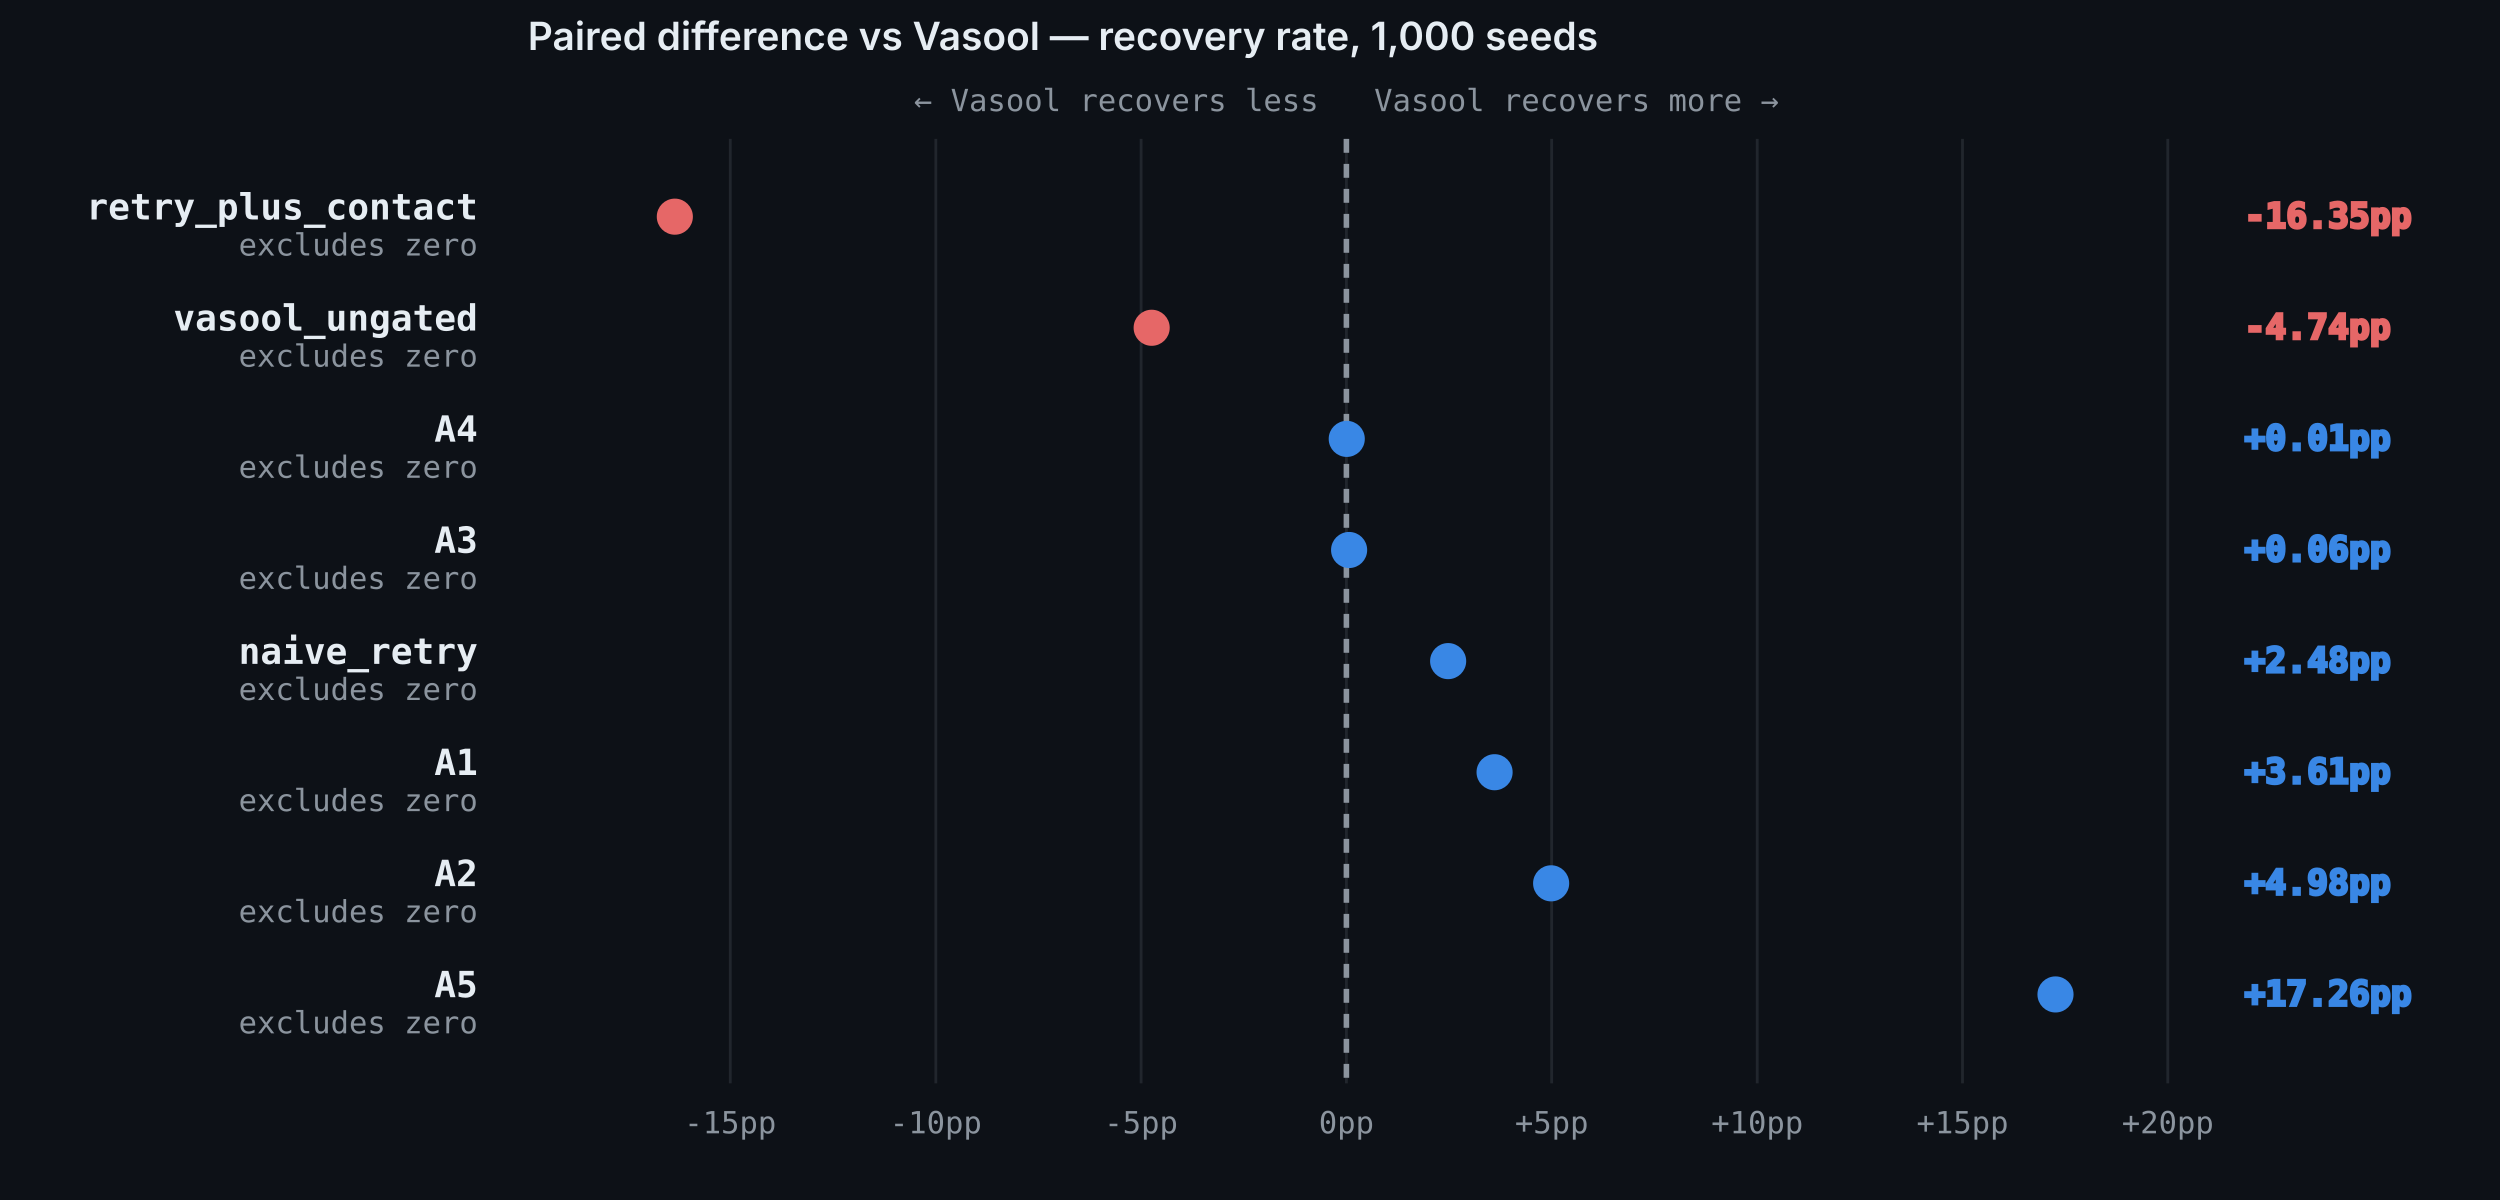
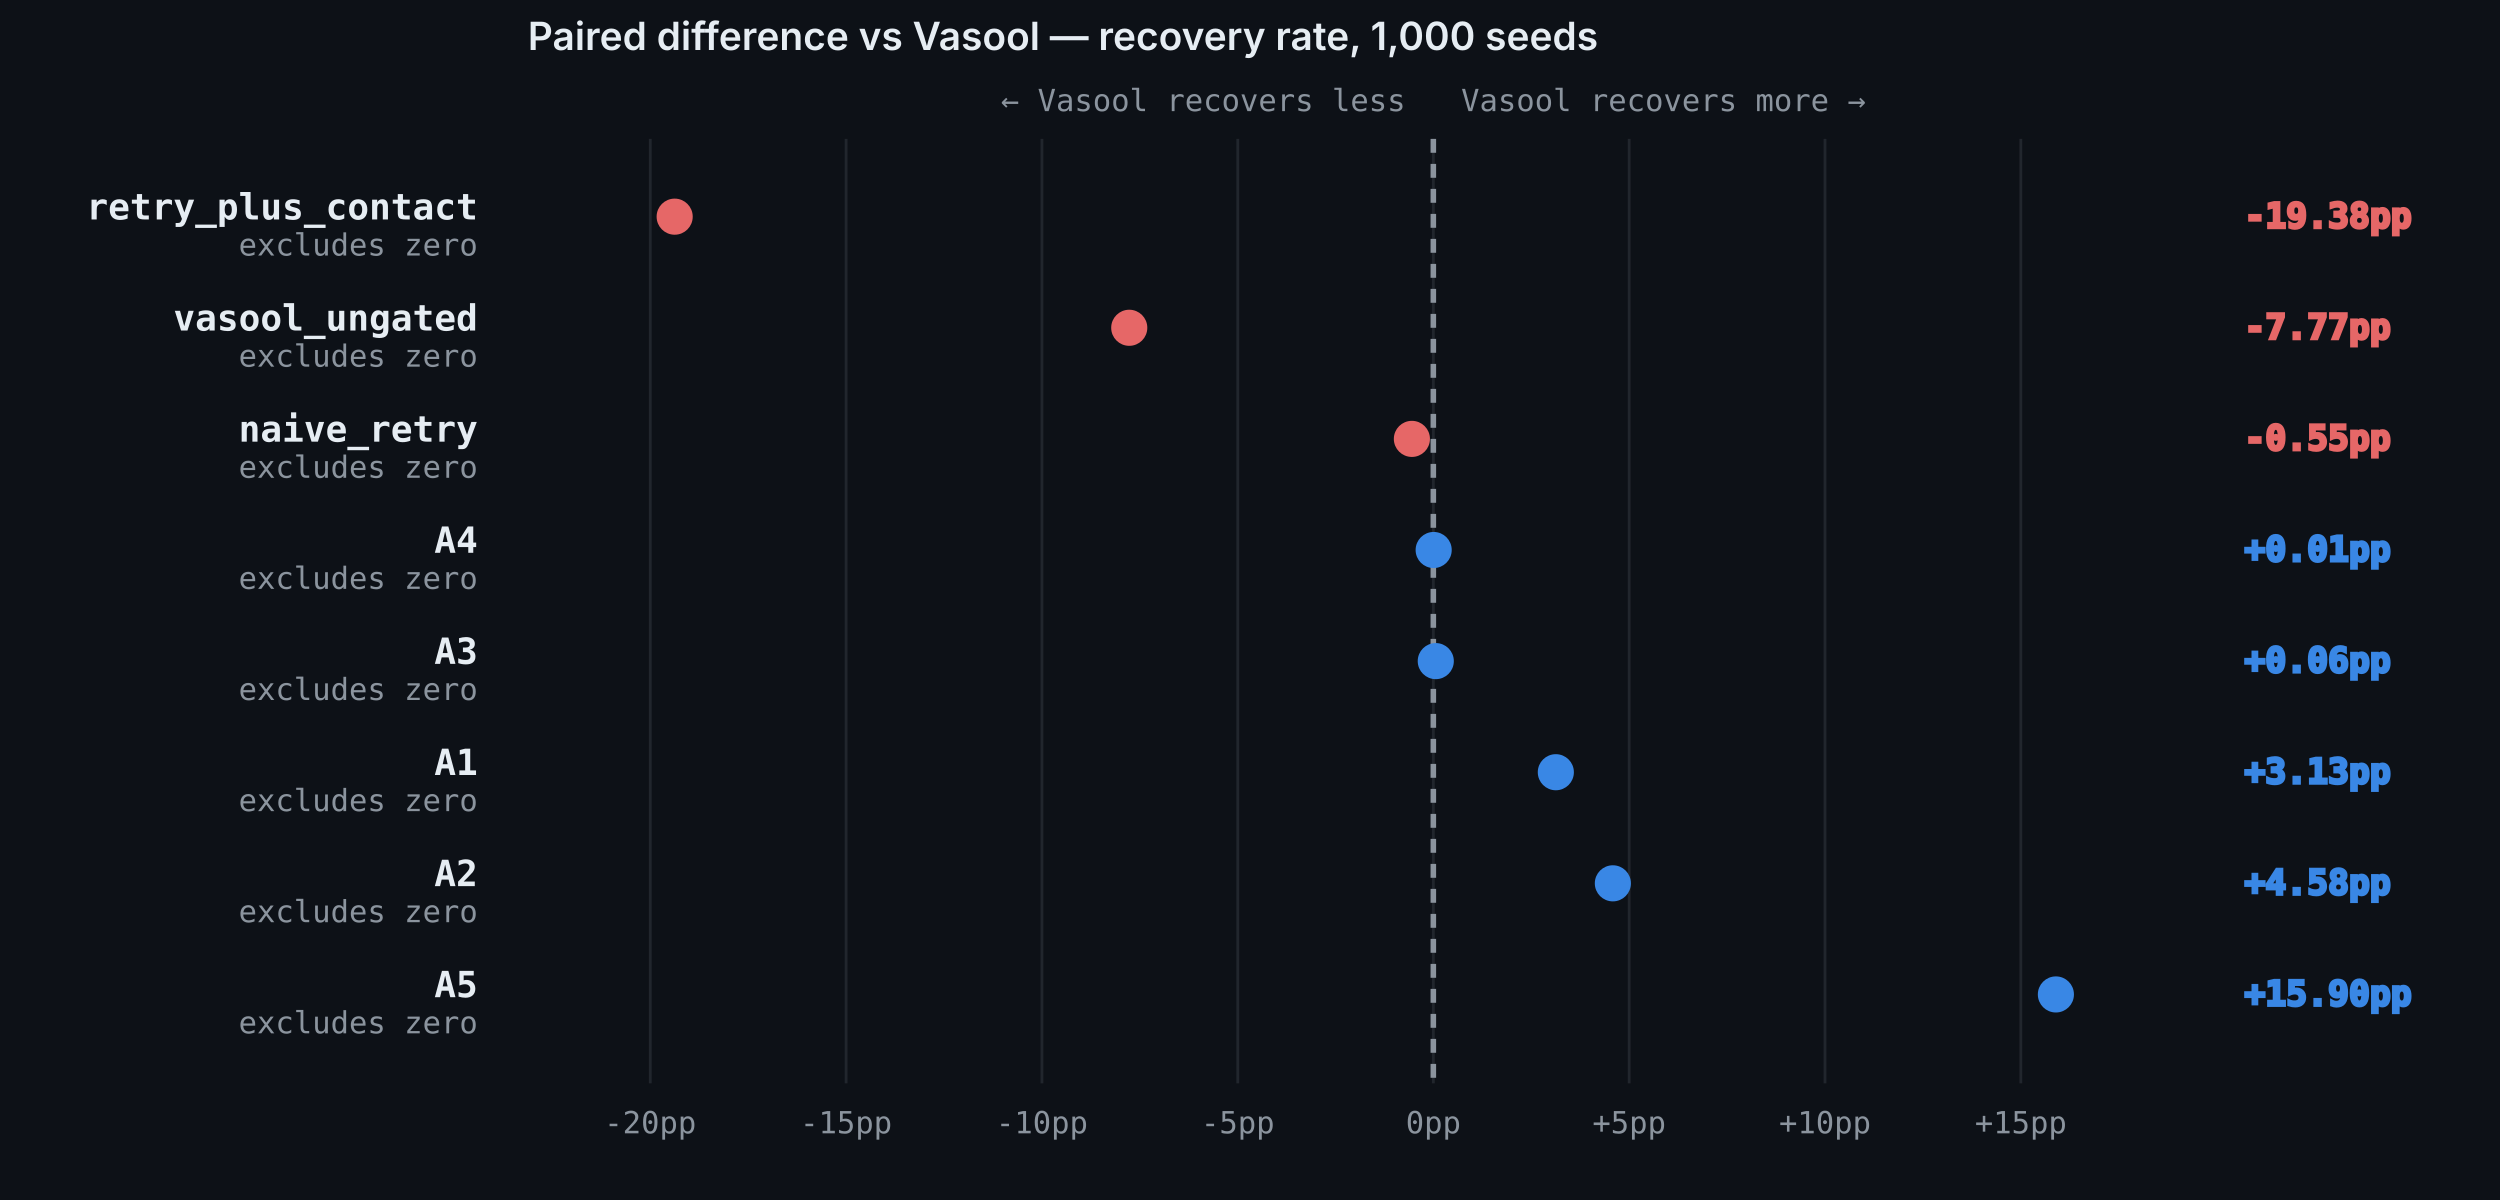
<svg xmlns="http://www.w3.org/2000/svg" viewBox="0 0 900 432" width="900" height="432" role="img" aria-label="Paired difference in recovery rate against Vasool, 95 percent bootstrap intervals">
  <style>
  .lbl{font:600 13px ui-monospace,SFMono-Regular,Menlo,monospace;fill:#e6edf3}
  .sub{font:11px ui-monospace,SFMono-Regular,Menlo,monospace;fill:#8b949e}
  .tick{font:11px ui-monospace,SFMono-Regular,Menlo,monospace;fill:#8b949e}
  .val{font:600 12.5px ui-monospace,SFMono-Regular,Menlo,monospace}
  .ttl{font:600 14px -apple-system,Segoe UI,sans-serif;fill:#e6edf3}
  .grid{stroke:#21262d;stroke-width:1}
  .zero{stroke:#8b949e;stroke-width:2;stroke-dasharray:5 4}
  .ring{stroke:#0d1117}
</style>
  <rect width="900" height="432" fill="#0d1117" />
  <text x="190" y="18" class="ttl">Paired difference vs Vasool — recovery rate, 1,000 seeds</text>
-   <line x1="262.9" y1="50" x2="262.9" y2="390" class="grid" />
-   <text x="262.9" y="408" text-anchor="middle" class="tick">-15pp</text>
-   <line x1="336.9" y1="50" x2="336.9" y2="390" class="grid" />
-   <text x="336.9" y="408" text-anchor="middle" class="tick">-10pp</text>
-   <line x1="410.8" y1="50" x2="410.8" y2="390" class="grid" />
-   <text x="410.8" y="408" text-anchor="middle" class="tick">-5pp</text>
-   <line x1="484.7" y1="50" x2="484.7" y2="390" class="grid" />
-   <text x="484.7" y="408" text-anchor="middle" class="tick">0pp</text>
-   <line x1="558.6" y1="50" x2="558.6" y2="390" class="grid" />
-   <text x="558.6" y="408" text-anchor="middle" class="tick">+5pp</text>
-   <line x1="632.6" y1="50" x2="632.6" y2="390" class="grid" />
-   <text x="632.6" y="408" text-anchor="middle" class="tick">+10pp</text>
-   <line x1="706.5" y1="50" x2="706.5" y2="390" class="grid" />
-   <text x="706.5" y="408" text-anchor="middle" class="tick">+15pp</text>
-   <line x1="780.4" y1="50" x2="780.4" y2="390" class="grid" />
-   <text x="780.4" y="408" text-anchor="middle" class="tick">+20pp</text>
-   <line x1="484.7" y1="50" x2="484.7" y2="390" class="zero" />
-   <text x="474.7" y="40" text-anchor="end" class="sub">← Vasool recovers less</text>
-   <text x="494.7" y="40" text-anchor="start" class="sub">Vasool recovers more →</text>
+   <line x1="234.1" y1="50" x2="234.1" y2="390" class="grid" />
+   <text x="234.1" y="408" text-anchor="middle" class="tick">-20pp</text>
+   <line x1="304.6" y1="50" x2="304.6" y2="390" class="grid" />
+   <text x="304.6" y="408" text-anchor="middle" class="tick">-15pp</text>
+   <line x1="375.1" y1="50" x2="375.1" y2="390" class="grid" />
+   <text x="375.1" y="408" text-anchor="middle" class="tick">-10pp</text>
+   <line x1="445.6" y1="50" x2="445.6" y2="390" class="grid" />
+   <text x="445.6" y="408" text-anchor="middle" class="tick">-5pp</text>
+   <line x1="516.0" y1="50" x2="516.0" y2="390" class="grid" />
+   <text x="516.0" y="408" text-anchor="middle" class="tick">0pp</text>
+   <line x1="586.5" y1="50" x2="586.5" y2="390" class="grid" />
+   <text x="586.5" y="408" text-anchor="middle" class="tick">+5pp</text>
+   <line x1="657.0" y1="50" x2="657.0" y2="390" class="grid" />
+   <text x="657.0" y="408" text-anchor="middle" class="tick">+10pp</text>
+   <line x1="727.5" y1="50" x2="727.5" y2="390" class="grid" />
+   <text x="727.5" y="408" text-anchor="middle" class="tick">+15pp</text>
+   <line x1="516.0" y1="50" x2="516.0" y2="390" class="zero" />
+   <text x="506.0" y="40" text-anchor="end" class="sub">← Vasool recovers less</text>
+   <text x="526.0" y="40" text-anchor="start" class="sub">Vasool recovers more →</text>
  <style>.c0{stroke:#e66767;fill:#e66767}</style>
  <text x="172" y="79.0" text-anchor="end" class="lbl">retry_plus_contact</text>
  <text x="172" y="92.0" text-anchor="end" class="sub">excludes zero</text>
-   <line x1="240.17" y1="78.0" x2="245.70" y2="78.0" class="c0" stroke-width="2" stroke-linecap="round" />
-   <circle cx="242.94" cy="78.0" r="5.5" class="c0 ring" stroke-width="2" />
-   <text x="808" y="82.0" class="val c0" stroke="none">-16.35pp</text>
+   <line x1="240.17" y1="78.0" x2="245.62" y2="78.0" class="c0" stroke-width="2" stroke-linecap="round" />
+   <circle cx="242.88" cy="78.0" r="5.5" class="c0 ring" stroke-width="2" />
+   <text x="808" y="82.0" class="val c0" stroke="none">-19.38pp</text>
  <style>.c1{stroke:#e66767;fill:#e66767}</style>
  <text x="172" y="119.0" text-anchor="end" class="lbl">vasool_ungated</text>
  <text x="172" y="132.0" text-anchor="end" class="sub">excludes zero</text>
-   <line x1="413.36" y1="118.0" x2="415.80" y2="118.0" class="c1" stroke-width="2" stroke-linecap="round" />
-   <circle cx="414.60" cy="118.0" r="5.5" class="c1 ring" stroke-width="2" />
-   <text x="808" y="122.0" class="val c1" stroke="none">-4.74pp</text>
-   <style>.c2{stroke:#3987e5;fill:#3987e5}</style>
-   <text x="172" y="159.0" text-anchor="end" class="lbl">A4</text>
+   <line x1="405.04" y1="118.0" x2="408.00" y2="118.0" class="c1" stroke-width="2" stroke-linecap="round" />
+   <circle cx="406.53" cy="118.0" r="5.5" class="c1 ring" stroke-width="2" />
+   <text x="808" y="122.0" class="val c1" stroke="none">-7.77pp</text>
+   <style>.c2{stroke:#e66767;fill:#e66767}</style>
+   <text x="172" y="159.0" text-anchor="end" class="lbl">naive_retry</text>
  <text x="172" y="172.0" text-anchor="end" class="sub">excludes zero</text>
-   <line x1="484.79" y1="158.0" x2="484.87" y2="158.0" class="c2" stroke-width="2" stroke-linecap="round" />
-   <circle cx="484.83" cy="158.0" r="5.5" class="c2 ring" stroke-width="2" />
-   <text x="808" y="162.0" class="val c2" stroke="none">+0.01pp</text>
+   <line x1="505.75" y1="158.0" x2="510.79" y2="158.0" class="c2" stroke-width="2" stroke-linecap="round" />
+   <circle cx="508.28" cy="158.0" r="5.5" class="c2 ring" stroke-width="2" />
+   <text x="808" y="162.0" class="val c2" stroke="none">-0.55pp</text>
  <style>.c3{stroke:#3987e5;fill:#3987e5}</style>
-   <text x="172" y="199.0" text-anchor="end" class="lbl">A3</text>
+   <text x="172" y="199.0" text-anchor="end" class="lbl">A4</text>
  <text x="172" y="212.0" text-anchor="end" class="sub">excludes zero</text>
-   <line x1="484.86" y1="198.0" x2="486.48" y2="198.0" class="c3" stroke-width="2" stroke-linecap="round" />
-   <circle cx="485.68" cy="198.0" r="5.5" class="c3 ring" stroke-width="2" />
-   <text x="808" y="202.0" class="val c3" stroke="none">+0.06pp</text>
+   <line x1="516.08" y1="198.0" x2="516.17" y2="198.0" class="c3" stroke-width="2" stroke-linecap="round" />
+   <circle cx="516.12" cy="198.0" r="5.5" class="c3 ring" stroke-width="2" />
+   <text x="808" y="202.0" class="val c3" stroke="none">+0.01pp</text>
  <style>.c4{stroke:#3987e5;fill:#3987e5}</style>
-   <text x="172" y="239.0" text-anchor="end" class="lbl">naive_retry</text>
+   <text x="172" y="239.0" text-anchor="end" class="lbl">A3</text>
  <text x="172" y="252.0" text-anchor="end" class="sub">excludes zero</text>
-   <line x1="518.78" y1="238.0" x2="523.82" y2="238.0" class="c4" stroke-width="2" stroke-linecap="round" />
-   <circle cx="521.33" cy="238.0" r="5.5" class="c4 ring" stroke-width="2" />
-   <text x="808" y="242.0" class="val c4" stroke="none">+2.48pp</text>
+   <line x1="516.14" y1="238.0" x2="517.61" y2="238.0" class="c4" stroke-width="2" stroke-linecap="round" />
+   <circle cx="516.88" cy="238.0" r="5.5" class="c4 ring" stroke-width="2" />
+   <text x="808" y="242.0" class="val c4" stroke="none">+0.06pp</text>
  <style>.c5{stroke:#3987e5;fill:#3987e5}</style>
  <text x="172" y="279.0" text-anchor="end" class="lbl">A1</text>
  <text x="172" y="292.0" text-anchor="end" class="sub">excludes zero</text>
-   <line x1="536.02" y1="278.0" x2="540.06" y2="278.0" class="c5" stroke-width="2" stroke-linecap="round" />
-   <circle cx="538.05" cy="278.0" r="5.5" class="c5 ring" stroke-width="2" />
-   <text x="808" y="282.0" class="val c5" stroke="none">+3.61pp</text>
+   <line x1="558.17" y1="278.0" x2="562.02" y2="278.0" class="c5" stroke-width="2" stroke-linecap="round" />
+   <circle cx="560.10" cy="278.0" r="5.5" class="c5 ring" stroke-width="2" />
+   <text x="808" y="282.0" class="val c5" stroke="none">+3.13pp</text>
  <style>.c6{stroke:#3987e5;fill:#3987e5}</style>
  <text x="172" y="319.0" text-anchor="end" class="lbl">A2</text>
  <text x="172" y="332.0" text-anchor="end" class="sub">excludes zero</text>
-   <line x1="557.31" y1="318.0" x2="559.53" y2="318.0" class="c6" stroke-width="2" stroke-linecap="round" />
-   <circle cx="558.41" cy="318.0" r="5.5" class="c6 ring" stroke-width="2" />
-   <text x="808" y="322.0" class="val c6" stroke="none">+4.98pp</text>
+   <line x1="579.62" y1="318.0" x2="581.65" y2="318.0" class="c6" stroke-width="2" stroke-linecap="round" />
+   <circle cx="580.63" cy="318.0" r="5.5" class="c6 ring" stroke-width="2" />
+   <text x="808" y="322.0" class="val c6" stroke="none">+4.58pp</text>
  <style>.c7{stroke:#3987e5;fill:#3987e5}</style>
  <text x="172" y="359.0" text-anchor="end" class="lbl">A5</text>
  <text x="172" y="372.0" text-anchor="end" class="sub">excludes zero</text>
-   <line x1="738.12" y1="358.0" x2="741.83" y2="358.0" class="c7" stroke-width="2" stroke-linecap="round" />
-   <circle cx="739.98" cy="358.0" r="5.5" class="c7 ring" stroke-width="2" />
-   <text x="808" y="362.0" class="val c7" stroke="none">+17.26pp</text>
+   <line x1="738.39" y1="358.0" x2="741.83" y2="358.0" class="c7" stroke-width="2" stroke-linecap="round" />
+   <circle cx="740.12" cy="358.0" r="5.5" class="c7 ring" stroke-width="2" />
+   <text x="808" y="362.0" class="val c7" stroke="none">+15.90pp</text>
</svg>
